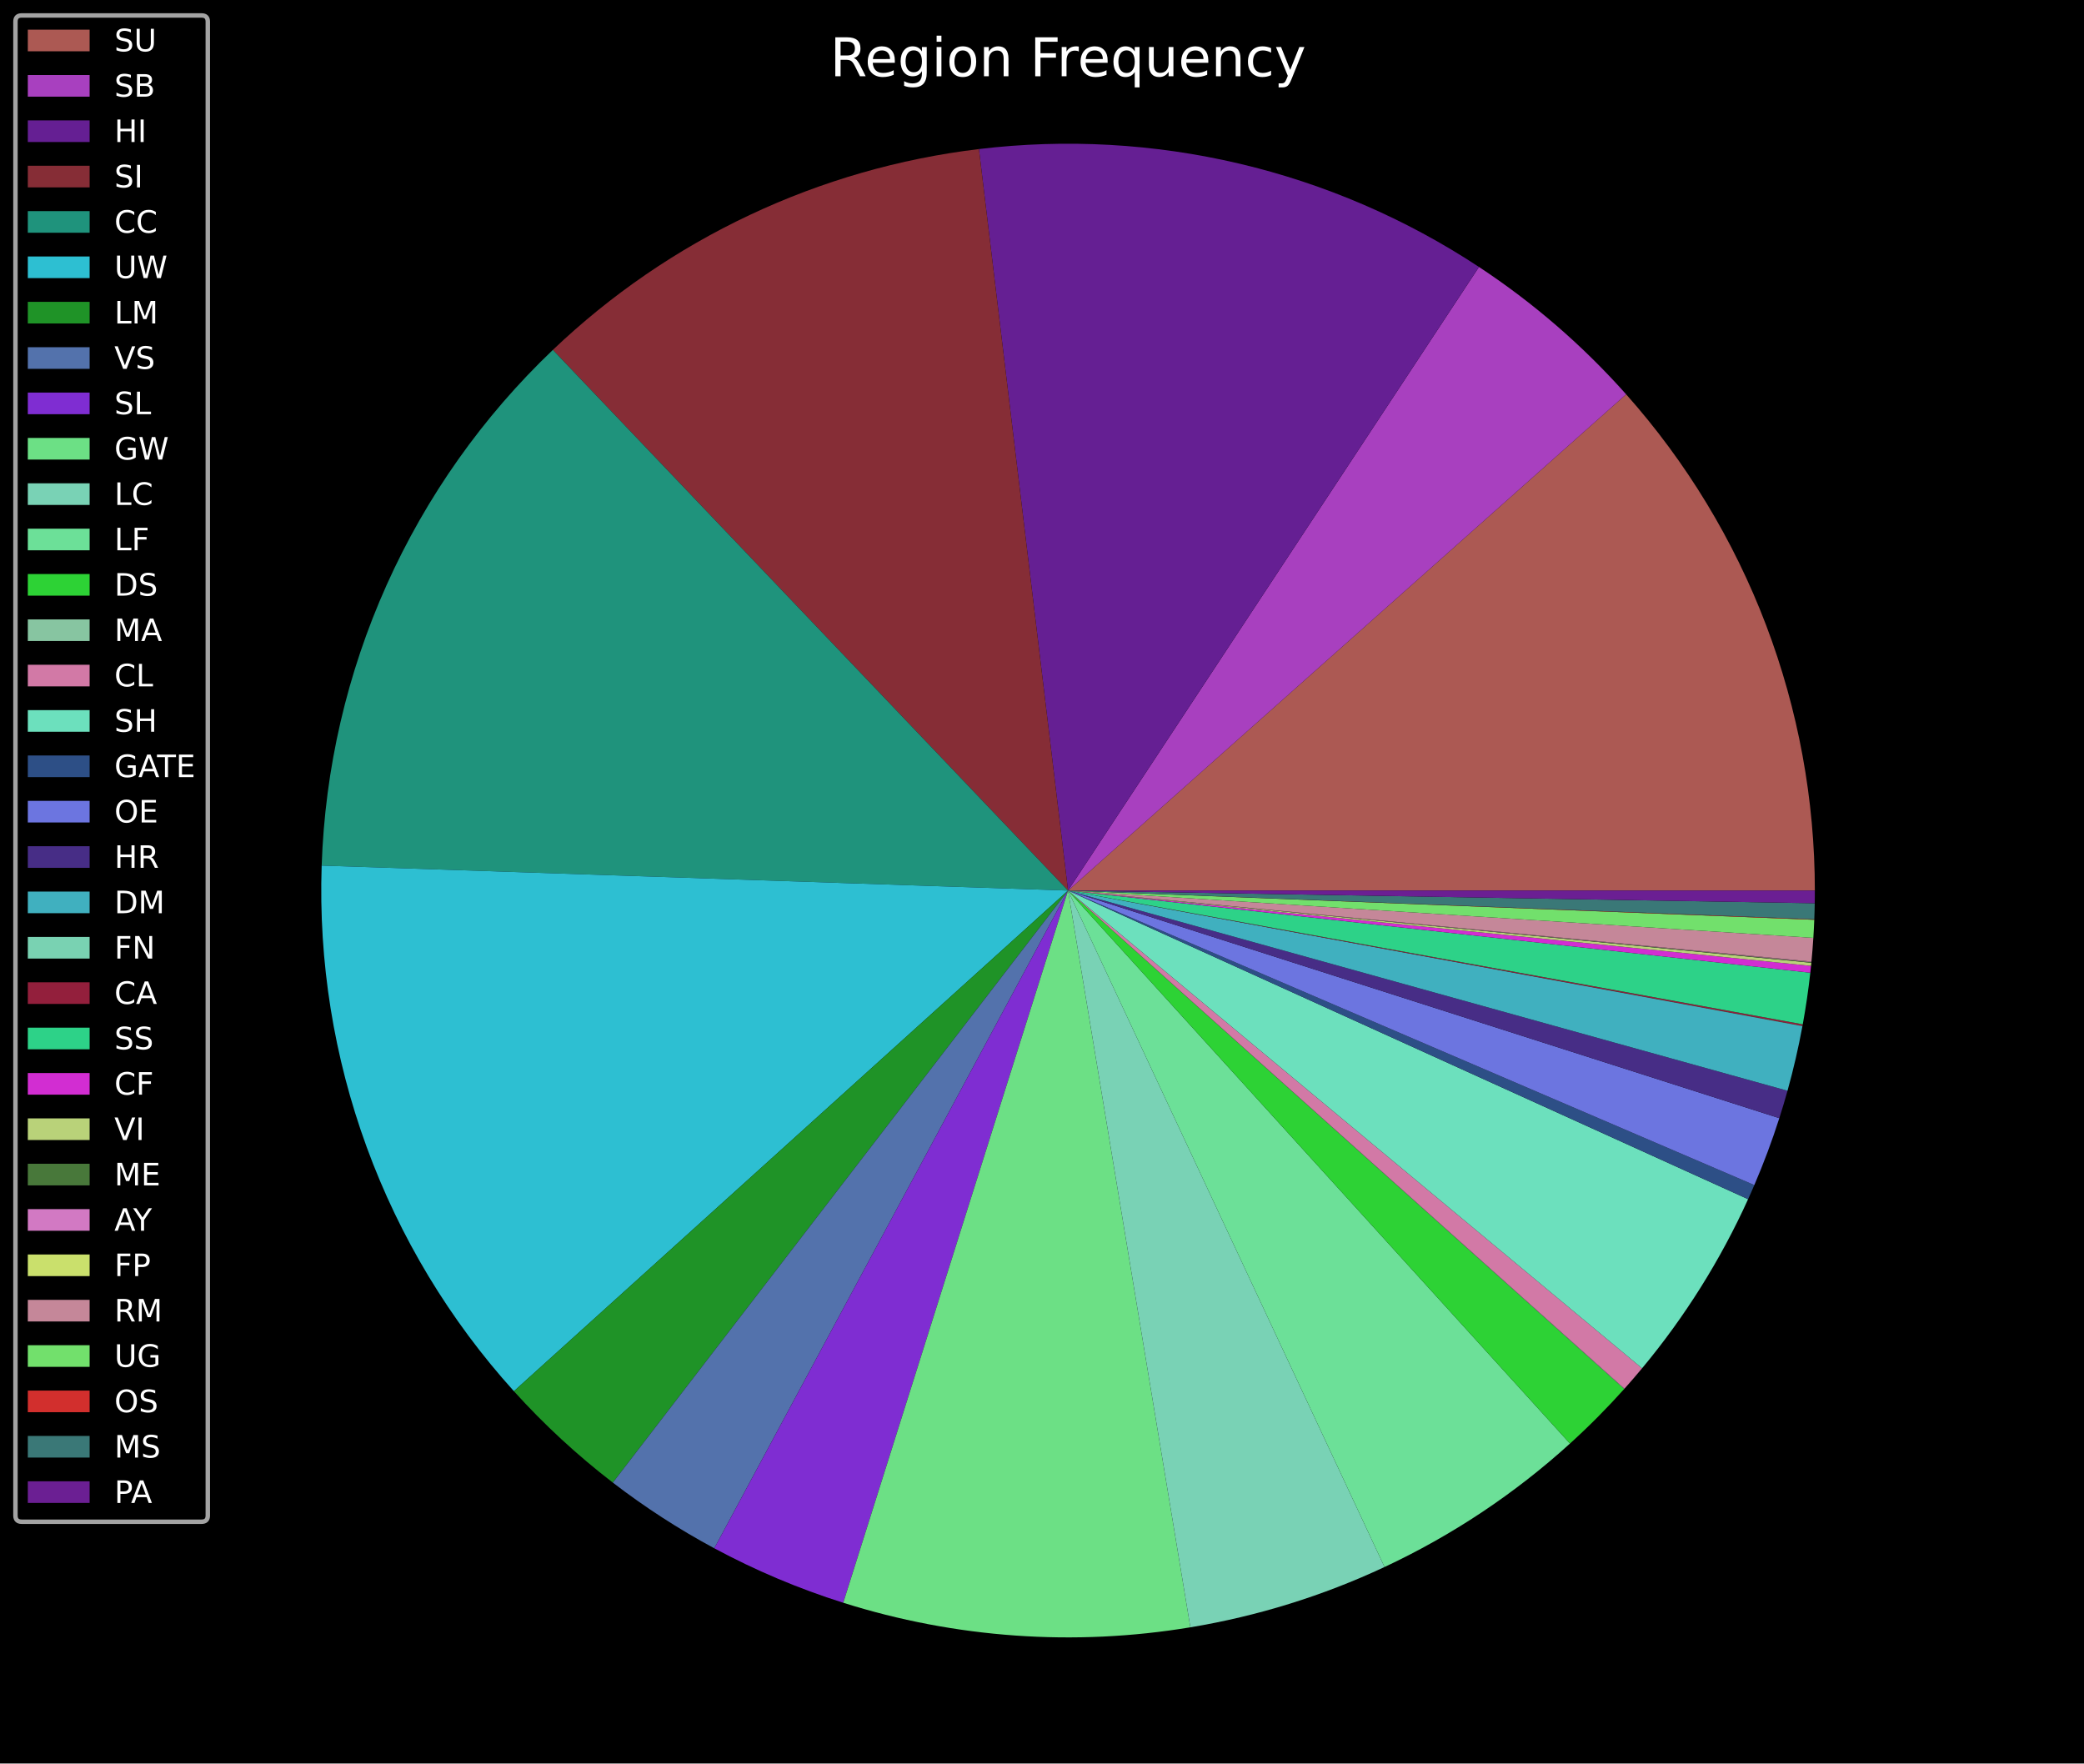
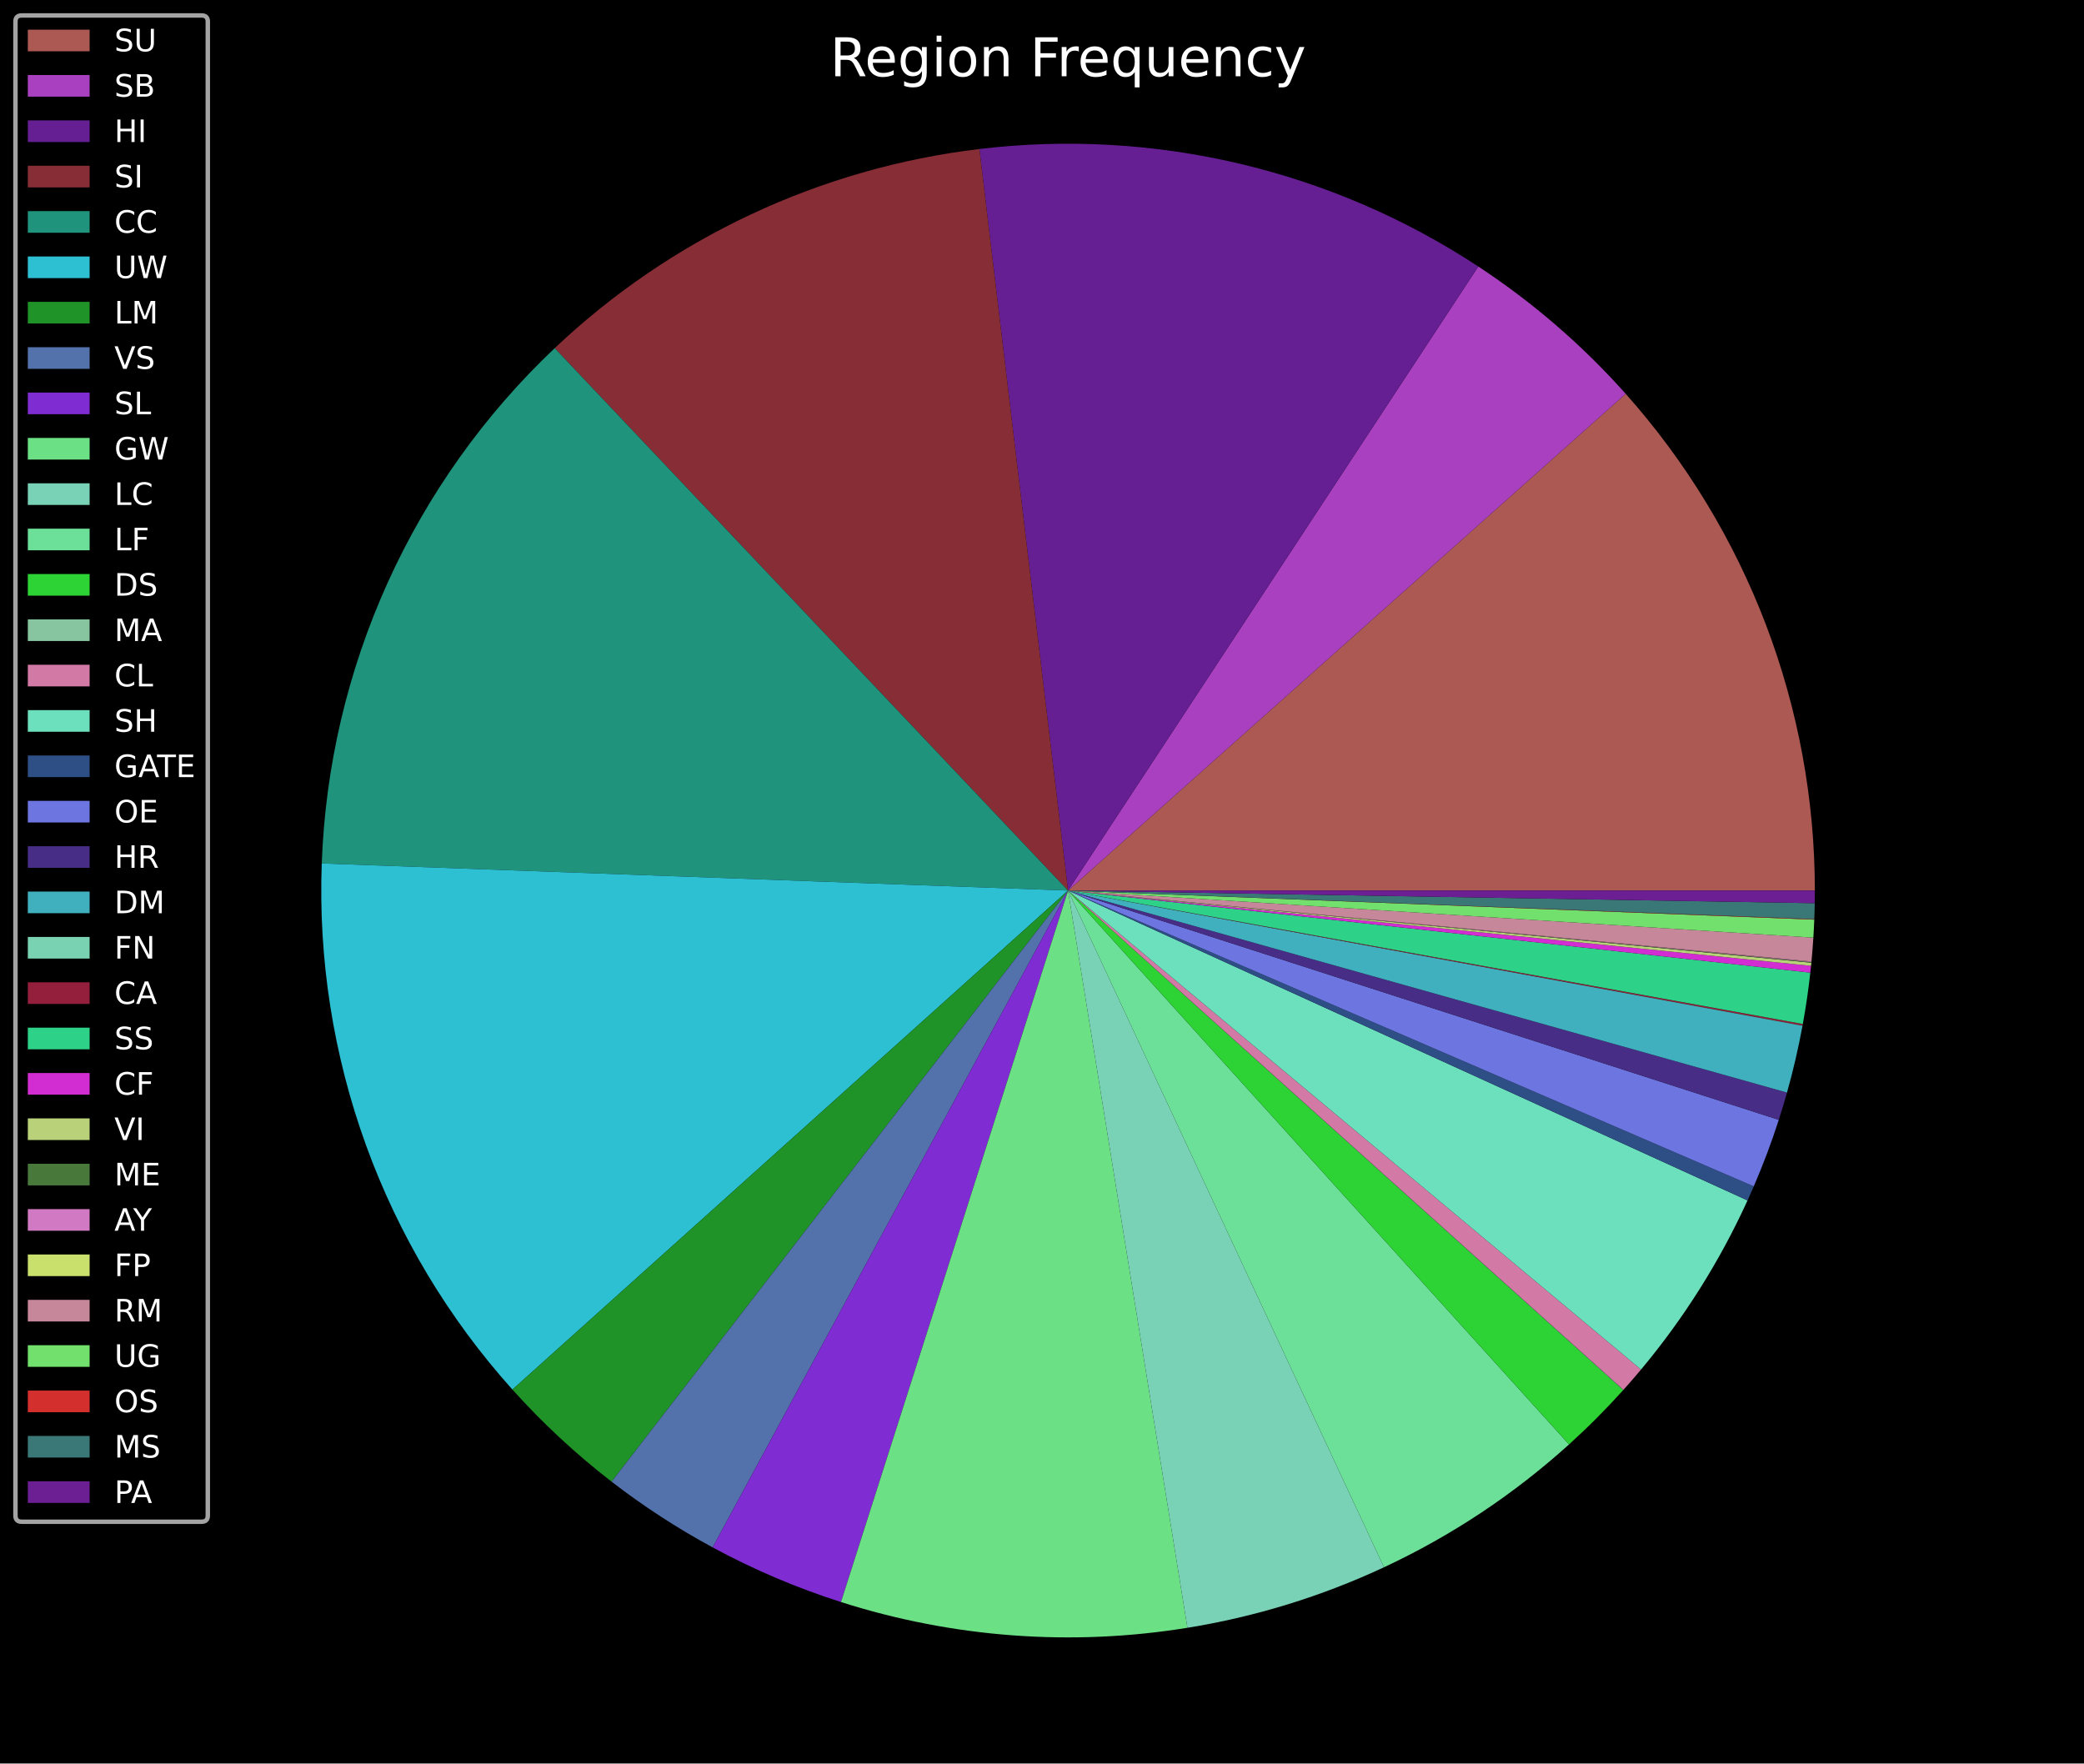
<svg xmlns="http://www.w3.org/2000/svg" xmlns:xlink="http://www.w3.org/1999/xlink" width="624" height="528" viewBox="0 0 468 396" version="1.1">
  <defs>
    <style type="text/css">*{stroke-linejoin:round;stroke-linecap:butt}</style>
  </defs>
  <g id="figure_1">
    <g id="patch_1">
      <path d="M 0 396 L 468 396 L 468 0 L 0 0 z" />
    </g>
    <g id="axes_1">
      <g id="patch_2">
-         <path d="M 407.556 199.98 C 407.556 179.61 403.845 159.41 396.604 140.37 C 389.364 121.33 378.715 103.768 365.18 88.545 L 239.85 199.98 z" fill="#ac5953" />
+         <path d="M 407.556 199.98 C 407.556 179.585 403.836 159.36 396.578 140.3 C 389.32 121.239 378.645 103.662 365.08 88.433 L 239.85 199.98 z" fill="#ac5953" />
      </g>
      <g id="patch_3">
-         <path d="M 365.18 88.545 C 360.324 83.084 355.117 77.946 349.591 73.164 C 344.064 68.382 338.232 63.966 332.13 59.945 L 239.85 199.98 z" fill="#a840bf" />
+         <path d="M 365.08 88.433 C 360.215 82.971 354.998 77.834 349.463 73.054 C 343.928 68.274 338.086 63.86 331.974 59.843 L 239.85 199.98 z" fill="#a840bf" />
      </g>
      <g id="patch_4">
-         <path d="M 332.13 59.945 C 315.697 49.117 297.486 41.264 278.332 36.749 C 259.177 32.233 239.377 31.124 219.838 33.472 L 239.85 199.98 z" fill="#651f93" />
+         <path d="M 331.974 59.843 C 315.571 49.059 297.401 41.239 278.293 36.739 C 259.185 32.24 239.434 31.13 219.943 33.46 L 239.85 199.98 z" fill="#651f93" />
      </g>
      <g id="patch_5">
-         <path d="M 219.838 33.472 C 201.992 35.617 184.607 40.617 168.349 48.28 C 152.09 55.943 137.169 66.171 124.157 78.57 L 239.85 199.98 z" fill="#862d36" />
+         <path d="M 219.943 33.46 C 202.173 35.584 184.857 40.539 168.654 48.137 C 152.451 55.734 137.567 65.876 124.57 78.178 L 239.85 199.98 z" fill="#862d36" />
      </g>
      <g id="patch_6">
-         <path d="M 124.157 78.57 C 108.405 93.581 95.723 111.514 86.821 131.369 C 77.919 151.224 72.966 172.623 72.238 194.37 L 239.85 199.98 z" fill="#1f937c" />
+         <path d="M 124.57 78.178 C 108.755 93.145 96.006 111.051 87.036 130.891 C 78.066 150.732 73.045 172.131 72.255 193.891 L 239.85 199.98 z" fill="#1f937c" />
      </g>
      <g id="patch_7">
-         <path d="M 72.238 194.37 C 71.517 215.894 74.95 237.356 82.347 257.582 C 89.744 277.808 100.968 296.421 115.405 312.402 L 239.85 199.98 z" fill="#2dbfd2" />
+         <path d="M 72.255 193.891 C 71.473 215.41 74.843 236.88 82.18 257.125 C 89.518 277.37 100.686 296.014 115.075 312.035 L 239.85 199.98 z" fill="#2dbfd2" />
      </g>
      <g id="patch_8">
-         <path d="M 115.405 312.402 C 118.789 316.148 122.341 319.74 126.05 323.166 C 129.759 326.592 133.62 329.849 137.623 332.927 L 239.85 199.98 z" fill="#1f9327" />
+         <path d="M 115.075 312.035 C 118.464 315.81 122.023 319.428 125.741 322.88 C 129.458 326.331 133.33 329.613 137.345 332.713 L 239.85 199.98 z" fill="#1f9327" />
      </g>
      <g id="patch_9">
-         <path d="M 137.623 332.927 C 141.214 335.688 144.915 338.302 148.717 340.764 C 152.52 343.225 156.42 345.532 160.409 347.677 L 239.85 199.98 z" fill="#5372ac" />
+         <path d="M 137.345 332.713 C 140.919 335.473 144.603 338.088 148.388 340.55 C 152.173 343.013 156.056 345.322 160.027 347.471 L 239.85 199.98 z" fill="#5372ac" />
      </g>
      <g id="patch_10">
-         <path d="M 160.409 347.677 C 165.031 350.163 169.767 352.431 174.602 354.473 C 179.436 356.514 184.364 358.328 189.368 359.908 L 239.85 199.98 z" fill="#7f2dd2" />
+         <path d="M 160.027 347.471 C 164.627 349.961 169.341 352.234 174.154 354.283 C 178.966 356.332 183.872 358.154 188.855 359.745 L 239.85 199.98 z" fill="#7f2dd2" />
      </g>
      <g id="patch_11">
-         <path d="M 189.368 359.908 C 201.918 363.869 214.891 366.34 228.018 367.268 C 241.146 368.197 254.337 367.577 267.319 365.421 L 239.85 199.98 z" fill="#6ce085" />
+         <path d="M 188.855 359.745 C 201.371 363.74 214.314 366.25 227.416 367.224 C 240.518 368.199 253.69 367.63 266.659 365.529 L 239.85 199.98 z" fill="#6ce085" />
      </g>
      <g id="patch_12">
-         <path d="M 267.319 365.421 C 274.852 364.17 282.291 362.407 289.583 360.142 C 296.876 357.878 304.005 355.118 310.921 351.882 L 239.85 199.98 z" fill="#79d2b5" />
+         <path d="M 266.659 365.529 C 274.285 364.294 281.815 362.534 289.198 360.261 C 296.581 357.988 303.798 355.208 310.797 351.94 L 239.85 199.98 z" fill="#79d2b5" />
      </g>
      <g id="patch_13">
-         <path d="M 310.921 351.882 C 318.506 348.333 325.813 344.222 332.784 339.582 C 339.754 334.942 346.366 329.786 352.567 324.158 L 239.85 199.98 z" fill="#6ce098" />
+         <path d="M 310.797 351.94 C 318.362 348.408 325.652 344.316 332.607 339.699 C 339.563 335.081 346.163 329.951 352.355 324.351 L 239.85 199.98 z" fill="#6ce098" />
      </g>
      <g id="patch_14">
-         <path d="M 352.567 324.158 C 354.699 322.223 356.781 320.233 358.81 318.191 C 360.84 316.148 362.817 314.053 364.739 311.909 L 239.85 199.98 z" fill="#2dd235" />
+         <path d="M 352.355 324.351 C 354.485 322.423 356.566 320.441 358.595 318.407 C 360.624 316.372 362.601 314.286 364.523 312.15 L 239.85 199.98 z" fill="#2dd235" />
      </g>
      <g id="patch_15">
-         <path d="M 364.739 311.909 C 364.749 311.898 364.758 311.887 364.768 311.876 C 364.778 311.865 364.788 311.854 364.798 311.843 L 239.85 199.98 z" fill="#87c5a1" />
+         <path d="M 364.523 312.15 C 364.532 312.139 364.542 312.128 364.552 312.117 C 364.562 312.106 364.572 312.095 364.581 312.084 L 239.85 199.98 z" fill="#87c5a1" />
      </g>
      <g id="patch_16">
-         <path d="M 364.798 311.843 C 365.471 311.092 366.137 310.334 366.796 309.57 C 367.455 308.806 368.108 308.037 368.753 307.261 L 239.85 199.98 z" fill="#d279a6" />
+         <path d="M 364.581 312.084 C 365.253 311.338 365.917 310.585 366.575 309.826 C 367.232 309.067 367.883 308.303 368.527 307.532 L 239.85 199.98 z" fill="#d279a6" />
      </g>
      <g id="patch_17">
-         <path d="M 368.753 307.261 C 373.548 301.5 377.952 295.423 381.934 289.073 C 385.916 282.722 389.468 276.112 392.566 269.286 L 239.85 199.98 z" fill="#6ce0bd" />
+         <path d="M 368.527 307.532 C 373.34 301.774 377.761 295.699 381.76 289.349 C 385.759 282.999 389.327 276.388 392.441 269.559 L 239.85 199.98 z" fill="#6ce0bd" />
      </g>
      <g id="patch_18">
-         <path d="M 392.566 269.286 C 392.804 268.759 393.041 268.232 393.274 267.703 C 393.507 267.174 393.738 266.644 393.966 266.113 L 239.85 199.98 z" fill="#2d4f86" />
+         <path d="M 392.441 269.559 C 392.68 269.036 392.916 268.511 393.149 267.985 C 393.382 267.459 393.613 266.932 393.841 266.404 L 239.85 199.98 z" fill="#2d4f86" />
      </g>
      <g id="patch_19">
-         <path d="M 393.966 266.113 C 395.02 263.656 396.016 261.174 396.951 258.67 C 397.887 256.166 398.762 253.639 399.577 251.093 L 239.85 199.98 z" fill="#6c75e0" />
+         <path d="M 393.841 266.404 C 394.895 263.961 395.89 261.493 396.827 259.002 C 397.763 256.512 398.64 253.999 399.457 251.467 L 239.85 199.98 z" fill="#6c75e0" />
      </g>
      <g id="patch_20">
-         <path d="M 399.577 251.093 C 399.904 250.073 400.22 249.049 400.527 248.023 C 400.834 246.996 401.131 245.966 401.419 244.934 L 239.85 199.98 z" fill="#472d86" />
+         <path d="M 399.457 251.467 C 399.784 250.452 400.102 249.434 400.41 248.413 C 400.718 247.392 401.016 246.368 401.305 245.342 L 239.85 199.98 z" fill="#472d86" />
      </g>
      <g id="patch_21">
-         <path d="M 401.419 244.934 C 402.084 242.543 402.696 240.138 403.255 237.72 C 403.813 235.301 404.318 232.871 404.768 230.43 L 239.85 199.98 z" fill="#40b0bf" />
+         <path d="M 401.305 245.342 C 401.999 242.872 402.636 240.386 403.216 237.887 C 403.796 235.388 404.318 232.876 404.783 230.353 L 239.85 199.98 z" fill="#40b0bf" />
      </g>
      <g id="patch_22">
-         <path d="M 404.768 230.43 C 404.77 230.42 404.772 230.409 404.774 230.398 C 404.776 230.387 404.778 230.376 404.78 230.365 L 239.85 199.98 z" fill="#79d2b2" />
+         <path d="M 404.783 230.353 C 404.785 230.343 404.787 230.332 404.789 230.321 C 404.791 230.31 404.793 230.299 404.795 230.288 L 239.85 199.98 z" fill="#79d2b2" />
      </g>
      <g id="patch_23">
-         <path d="M 404.78 230.365 C 404.791 230.307 404.802 230.249 404.812 230.191 C 404.823 230.134 404.834 230.076 404.844 230.018 L 239.85 199.98 z" fill="#931f3c" />
+         <path d="M 404.795 230.288 C 404.805 230.231 404.816 230.173 404.826 230.115 C 404.837 230.058 404.847 230 404.858 229.942 L 239.85 199.98 z" fill="#931f3c" />
      </g>
      <g id="patch_24">
-         <path d="M 404.844 230.018 C 405.194 228.098 405.51 226.172 405.792 224.241 C 406.074 222.31 406.323 220.374 406.538 218.434 L 239.85 199.98 z" fill="#2dd288" />
+         <path d="M 404.858 229.942 C 405.205 228.031 405.519 226.114 405.799 224.192 C 406.079 222.27 406.326 220.344 406.54 218.413 L 239.85 199.98 z" fill="#2dd288" />
      </g>
      <g id="patch_25">
-         <path d="M 406.538 218.434 C 406.566 218.178 406.594 217.922 406.621 217.665 C 406.648 217.409 406.675 217.153 406.701 216.896 L 239.85 199.98 z" fill="#d22dd2" />
+         <path d="M 406.54 218.413 C 406.568 218.158 406.596 217.903 406.623 217.648 C 406.65 217.393 406.676 217.138 406.702 216.882 L 239.85 199.98 z" fill="#d22dd2" />
      </g>
      <g id="patch_26">
-         <path d="M 406.701 216.896 C 406.713 216.779 406.724 216.662 406.736 216.544 C 406.748 216.427 406.759 216.31 406.77 216.193 L 239.85 199.98 z" fill="#b9d279" />
+         <path d="M 406.702 216.882 C 406.714 216.766 406.726 216.649 406.737 216.532 C 406.749 216.416 406.76 216.299 406.772 216.182 L 239.85 199.98 z" fill="#b9d279" />
      </g>
      <g id="patch_27">
-         <path d="M 406.77 216.193 C 406.773 216.171 406.775 216.149 406.777 216.127 C 406.779 216.105 406.781 216.083 406.783 216.061 L 239.85 199.98 z" fill="#48783a" />
+         <path d="M 406.772 216.182 C 406.774 216.16 406.776 216.138 406.778 216.116 C 406.78 216.095 406.782 216.073 406.784 216.051 L 239.85 199.98 z" fill="#48783a" />
      </g>
      <g id="patch_28">
-         <path d="M 406.783 216.061 C 406.785 216.042 406.787 216.024 406.789 216.006 C 406.79 215.987 406.792 215.969 406.794 215.951 L 239.85 199.98 z" fill="#d279c3" />
+         <path d="M 406.784 216.051 C 406.786 216.033 406.788 216.014 406.789 215.996 C 406.791 215.978 406.793 215.96 406.795 215.941 L 239.85 199.98 z" fill="#d279c3" />
      </g>
      <g id="patch_29">
-         <path d="M 406.794 215.951 C 406.794 215.947 406.795 215.943 406.795 215.94 C 406.795 215.936 406.796 215.932 406.796 215.929 L 239.85 199.98 z" fill="#cae06c" />
+         <path d="M 406.795 215.941 C 406.795 215.938 406.795 215.934 406.796 215.93 C 406.796 215.927 406.796 215.923 406.797 215.919 L 239.85 199.98 z" fill="#cae06c" />
      </g>
      <g id="patch_30">
-         <path d="M 406.796 215.929 C 406.881 215.042 406.958 214.154 407.029 213.266 C 407.1 212.378 407.163 211.489 407.219 210.599 L 239.85 199.98 z" fill="#c58799" />
+         <path d="M 406.797 215.919 C 406.882 215.026 406.96 214.131 407.031 213.236 C 407.102 212.341 407.166 211.445 407.223 210.549 L 239.85 199.98 z" fill="#c58799" />
      </g>
      <g id="patch_31">
-         <path d="M 407.219 210.599 C 407.262 209.923 407.301 209.247 407.336 208.57 C 407.371 207.894 407.401 207.217 407.428 206.54 L 239.85 199.98 z" fill="#72e06c" />
+         <path d="M 407.223 210.549 C 407.265 209.876 407.304 209.203 407.338 208.53 C 407.372 207.856 407.403 207.183 407.429 206.509 L 239.85 199.98 z" fill="#72e06c" />
      </g>
      <g id="patch_32">
-         <path d="M 407.428 206.54 C 407.428 206.521 407.429 206.503 407.43 206.485 C 407.431 206.466 407.431 206.448 407.432 206.429 L 239.85 199.98 z" fill="#d22f2d" />
+         <path d="M 407.429 206.509 C 407.43 206.491 407.43 206.472 407.431 206.454 C 407.432 206.436 407.432 206.417 407.433 206.399 L 239.85 199.98 z" fill="#d22f2d" />
      </g>
      <g id="patch_33">
-         <path d="M 407.432 206.429 C 407.455 205.83 407.475 205.23 407.492 204.63 C 407.508 204.03 407.522 203.43 407.532 202.83 L 239.85 199.98 z" fill="#3a7877" />
+         <path d="M 407.433 206.399 C 407.456 205.802 407.476 205.205 407.492 204.608 C 407.509 204.011 407.522 203.414 407.532 202.816 L 239.85 199.98 z" fill="#3a7877" />
      </g>
      <g id="patch_34">
-         <path d="M 407.532 202.83 C 407.54 202.355 407.546 201.88 407.55 201.405 C 407.554 200.93 407.556 200.455 407.556 199.98 L 239.85 199.98 z" fill="#6b1f93" />
+         <path d="M 407.532 202.816 C 407.54 202.344 407.546 201.871 407.55 201.398 C 407.554 200.926 407.556 200.453 407.556 199.98 L 239.85 199.98 z" fill="#6b1f93" />
      </g>
      <g id="text_1">
        <g transform="translate(186.4069 17.1264) scale(0.12 -0.12)" fill="#ffffff">
          <defs>
            <path id="DejaVuSans-52" d="M 2841 2188 Q 3044 2119 3236 1894 Q 3428 1669 3622 1275 L 4263 0 L 3584 0 L 2988 1197 Q 2756 1666 2539 1819 Q 2322 1972 1947 1972 L 1259 1972 L 1259 0 L 628 0 L 628 4666 L 2053 4666 Q 2853 4666 3247 4331 Q 3641 3997 3641 3322 Q 3641 2881 3436 2590 Q 3231 2300 2841 2188 z M 1259 4147 L 1259 2491 L 2053 2491 Q 2509 2491 2742 2702 Q 2975 2913 2975 3322 Q 2975 3731 2742 3939 Q 2509 4147 2053 4147 L 1259 4147 z" transform="scale(0.015625)" />
            <path id="DejaVuSans-65" d="M 3597 1894 L 3597 1613 L 953 1613 Q 991 1019 1311 708 Q 1631 397 2203 397 Q 2534 397 2845 478 Q 3156 559 3463 722 L 3463 178 Q 3153 47 2828 -22 Q 2503 -91 2169 -91 Q 1331 -91 842 396 Q 353 884 353 1716 Q 353 2575 817 3079 Q 1281 3584 2069 3584 Q 2775 3584 3186 3129 Q 3597 2675 3597 1894 z M 3022 2063 Q 3016 2534 2758 2815 Q 2500 3097 2075 3097 Q 1594 3097 1305 2825 Q 1016 2553 972 2059 L 3022 2063 z" transform="scale(0.015625)" />
            <path id="DejaVuSans-67" d="M 2906 1791 Q 2906 2416 2648 2759 Q 2391 3103 1925 3103 Q 1463 3103 1205 2759 Q 947 2416 947 1791 Q 947 1169 1205 825 Q 1463 481 1925 481 Q 2391 481 2648 825 Q 2906 1169 2906 1791 z M 3481 434 Q 3481 -459 3084 -895 Q 2688 -1331 1869 -1331 Q 1566 -1331 1297 -1286 Q 1028 -1241 775 -1147 L 775 -588 Q 1028 -725 1275 -790 Q 1522 -856 1778 -856 Q 2344 -856 2625 -561 Q 2906 -266 2906 331 L 2906 616 Q 2728 306 2450 153 Q 2172 0 1784 0 Q 1141 0 747 490 Q 353 981 353 1791 Q 353 2603 747 3093 Q 1141 3584 1784 3584 Q 2172 3584 2450 3431 Q 2728 3278 2906 2969 L 2906 3500 L 3481 3500 L 3481 434 z" transform="scale(0.015625)" />
            <path id="DejaVuSans-69" d="M 603 3500 L 1178 3500 L 1178 0 L 603 0 L 603 3500 z M 603 4863 L 1178 4863 L 1178 4134 L 603 4134 L 603 4863 z" transform="scale(0.015625)" />
            <path id="DejaVuSans-6f" d="M 1959 3097 Q 1497 3097 1228 2736 Q 959 2375 959 1747 Q 959 1119 1226 758 Q 1494 397 1959 397 Q 2419 397 2687 759 Q 2956 1122 2956 1747 Q 2956 2369 2687 2733 Q 2419 3097 1959 3097 z M 1959 3584 Q 2709 3584 3137 3096 Q 3566 2609 3566 1747 Q 3566 888 3137 398 Q 2709 -91 1959 -91 Q 1206 -91 779 398 Q 353 888 353 1747 Q 353 2609 779 3096 Q 1206 3584 1959 3584 z" transform="scale(0.015625)" />
            <path id="DejaVuSans-6e" d="M 3513 2113 L 3513 0 L 2938 0 L 2938 2094 Q 2938 2591 2744 2837 Q 2550 3084 2163 3084 Q 1697 3084 1428 2787 Q 1159 2491 1159 1978 L 1159 0 L 581 0 L 581 3500 L 1159 3500 L 1159 2956 Q 1366 3272 1645 3428 Q 1925 3584 2291 3584 Q 2894 3584 3203 3211 Q 3513 2838 3513 2113 z" transform="scale(0.015625)" />
            <path id="DejaVuSans-20" transform="scale(0.015625)" />
            <path id="DejaVuSans-46" d="M 628 4666 L 3309 4666 L 3309 4134 L 1259 4134 L 1259 2759 L 3109 2759 L 3109 2228 L 1259 2228 L 1259 0 L 628 0 L 628 4666 z" transform="scale(0.015625)" />
            <path id="DejaVuSans-72" d="M 2631 2963 Q 2534 3019 2420 3045 Q 2306 3072 2169 3072 Q 1681 3072 1420 2755 Q 1159 2438 1159 1844 L 1159 0 L 581 0 L 581 3500 L 1159 3500 L 1159 2956 Q 1341 3275 1631 3429 Q 1922 3584 2338 3584 Q 2397 3584 2469 3576 Q 2541 3569 2628 3553 L 2631 2963 z" transform="scale(0.015625)" />
            <path id="DejaVuSans-71" d="M 947 1747 Q 947 1113 1208 752 Q 1469 391 1925 391 Q 2381 391 2643 752 Q 2906 1113 2906 1747 Q 2906 2381 2643 2742 Q 2381 3103 1925 3103 Q 1469 3103 1208 2742 Q 947 2381 947 1747 z M 2906 525 Q 2725 213 2448 61 Q 2172 -91 1784 -91 Q 1150 -91 751 415 Q 353 922 353 1747 Q 353 2572 751 3078 Q 1150 3584 1784 3584 Q 2172 3584 2448 3432 Q 2725 3281 2906 2969 L 2906 3500 L 3481 3500 L 3481 -1331 L 2906 -1331 L 2906 525 z" transform="scale(0.015625)" />
            <path id="DejaVuSans-75" d="M 544 1381 L 544 3500 L 1119 3500 L 1119 1403 Q 1119 906 1312 657 Q 1506 409 1894 409 Q 2359 409 2629 706 Q 2900 1003 2900 1516 L 2900 3500 L 3475 3500 L 3475 0 L 2900 0 L 2900 538 Q 2691 219 2414 64 Q 2138 -91 1772 -91 Q 1169 -91 856 284 Q 544 659 544 1381 z M 1991 3584 L 1991 3584 z" transform="scale(0.015625)" />
            <path id="DejaVuSans-63" d="M 3122 3366 L 3122 2828 Q 2878 2963 2633 3030 Q 2388 3097 2138 3097 Q 1578 3097 1268 2742 Q 959 2388 959 1747 Q 959 1106 1268 751 Q 1578 397 2138 397 Q 2388 397 2633 464 Q 2878 531 3122 666 L 3122 134 Q 2881 22 2623 -34 Q 2366 -91 2075 -91 Q 1284 -91 818 406 Q 353 903 353 1747 Q 353 2603 823 3093 Q 1294 3584 2113 3584 Q 2378 3584 2631 3529 Q 2884 3475 3122 3366 z" transform="scale(0.015625)" />
            <path id="DejaVuSans-79" d="M 2059 -325 Q 1816 -950 1584 -1140 Q 1353 -1331 966 -1331 L 506 -1331 L 506 -850 L 844 -850 Q 1081 -850 1212 -737 Q 1344 -625 1503 -206 L 1606 56 L 191 3500 L 800 3500 L 1894 763 L 2988 3500 L 3597 3500 L 2059 -325 z" transform="scale(0.015625)" />
          </defs>
          <use xlink:href="#DejaVuSans-52" />
          <use xlink:href="#DejaVuSans-65" x="64.982" />
          <use xlink:href="#DejaVuSans-67" x="126.506" />
          <use xlink:href="#DejaVuSans-69" x="189.982" />
          <use xlink:href="#DejaVuSans-6f" x="217.766" />
          <use xlink:href="#DejaVuSans-6e" x="278.947" />
          <use xlink:href="#DejaVuSans-20" x="342.326" />
          <use xlink:href="#DejaVuSans-46" x="374.113" />
          <use xlink:href="#DejaVuSans-72" x="424.383" />
          <use xlink:href="#DejaVuSans-65" x="463.246" />
          <use xlink:href="#DejaVuSans-71" x="524.77" />
          <use xlink:href="#DejaVuSans-75" x="588.246" />
          <use xlink:href="#DejaVuSans-65" x="651.625" />
          <use xlink:href="#DejaVuSans-6e" x="713.148" />
          <use xlink:href="#DejaVuSans-63" x="776.527" />
          <use xlink:href="#DejaVuSans-79" x="831.508" />
        </g>
      </g>
    </g>
    <g id="legend_1">
      <g id="patch_35">
        <path d="M 4.858 341.71 L 45.277 341.71 Q 46.665 341.71 46.665 340.322 L 46.665 4.858 Q 46.665 3.47 45.277 3.47 L 4.858 3.47 Q 3.47 3.47 3.47 4.858 L 3.47 340.322 Q 3.47 341.71 4.858 341.71 z" opacity="0.8" stroke="#cccccc" stroke-linejoin="miter" />
      </g>
      <g id="patch_36">
        <path d="M 6.246 11.519 L 20.126 11.519 L 20.126 6.661 L 6.246 6.661 z" fill="#ac5953" />
      </g>
      <g id="text_2">
        <g transform="translate(25.678 11.51932) scale(0.0694 -0.0694)" fill="#ffffff">
          <defs>
            <path id="DejaVuSans-53" d="M 3425 4513 L 3425 3897 Q 3066 4069 2747 4153 Q 2428 4238 2131 4238 Q 1616 4238 1336 4038 Q 1056 3838 1056 3469 Q 1056 3159 1242 3001 Q 1428 2844 1947 2747 L 2328 2669 Q 3034 2534 3370 2195 Q 3706 1856 3706 1288 Q 3706 609 3251 259 Q 2797 -91 1919 -91 Q 1588 -91 1214 -16 Q 841 59 441 206 L 441 856 Q 825 641 1194 531 Q 1563 422 1919 422 Q 2459 422 2753 634 Q 3047 847 3047 1241 Q 3047 1584 2836 1778 Q 2625 1972 2144 2069 L 1759 2144 Q 1053 2284 737 2584 Q 422 2884 422 3419 Q 422 4038 858 4394 Q 1294 4750 2059 4750 Q 2388 4750 2728 4690 Q 3069 4631 3425 4513 z" transform="scale(0.015625)" />
            <path id="DejaVuSans-55" d="M 556 4666 L 1191 4666 L 1191 1831 Q 1191 1081 1462 751 Q 1734 422 2344 422 Q 2950 422 3222 751 Q 3494 1081 3494 1831 L 3494 4666 L 4128 4666 L 4128 1753 Q 4128 841 3676 375 Q 3225 -91 2344 -91 Q 1459 -91 1007 375 Q 556 841 556 1753 L 556 4666 z" transform="scale(0.015625)" />
          </defs>
          <use xlink:href="#DejaVuSans-53" />
          <use xlink:href="#DejaVuSans-55" x="63.477" />
        </g>
      </g>
      <g id="patch_37">
        <path d="M 6.246 21.706 L 20.126 21.706 L 20.126 16.848 L 6.246 16.848 z" fill="#a840bf" />
      </g>
      <g id="text_3">
        <g transform="translate(25.678 21.70593) scale(0.0694 -0.0694)" fill="#ffffff">
          <defs>
            <path id="DejaVuSans-42" d="M 1259 2228 L 1259 519 L 2272 519 Q 2781 519 3026 730 Q 3272 941 3272 1375 Q 3272 1813 3026 2020 Q 2781 2228 2272 2228 L 1259 2228 z M 1259 4147 L 1259 2741 L 2194 2741 Q 2656 2741 2882 2914 Q 3109 3088 3109 3444 Q 3109 3797 2882 3972 Q 2656 4147 2194 4147 L 1259 4147 z M 628 4666 L 2241 4666 Q 2963 4666 3353 4366 Q 3744 4066 3744 3513 Q 3744 3084 3544 2831 Q 3344 2578 2956 2516 Q 3422 2416 3680 2098 Q 3938 1781 3938 1306 Q 3938 681 3513 340 Q 3088 0 2303 0 L 628 0 L 628 4666 z" transform="scale(0.015625)" />
          </defs>
          <use xlink:href="#DejaVuSans-53" />
          <use xlink:href="#DejaVuSans-42" x="63.477" />
        </g>
      </g>
      <g id="patch_38">
        <path d="M 6.246 31.893 L 20.126 31.893 L 20.126 27.035 L 6.246 27.035 z" fill="#651f93" />
      </g>
      <g id="text_4">
        <g transform="translate(25.678 31.89255) scale(0.0694 -0.0694)" fill="#ffffff">
          <defs>
            <path id="DejaVuSans-48" d="M 628 4666 L 1259 4666 L 1259 2753 L 3553 2753 L 3553 4666 L 4184 4666 L 4184 0 L 3553 0 L 3553 2222 L 1259 2222 L 1259 0 L 628 0 L 628 4666 z" transform="scale(0.015625)" />
            <path id="DejaVuSans-49" d="M 628 4666 L 1259 4666 L 1259 0 L 628 0 L 628 4666 z" transform="scale(0.015625)" />
          </defs>
          <use xlink:href="#DejaVuSans-48" />
          <use xlink:href="#DejaVuSans-49" x="75.195" />
        </g>
      </g>
      <g id="patch_39">
        <path d="M 6.246 42.079 L 20.126 42.079 L 20.126 37.221 L 6.246 37.221 z" fill="#862d36" />
      </g>
      <g id="text_5">
        <g transform="translate(25.678 42.07917) scale(0.0694 -0.0694)" fill="#ffffff">
          <use xlink:href="#DejaVuSans-53" />
          <use xlink:href="#DejaVuSans-49" x="63.477" />
        </g>
      </g>
      <g id="patch_40">
        <path d="M 6.246 52.266 L 20.126 52.266 L 20.126 47.408 L 6.246 47.408 z" fill="#1f937c" />
      </g>
      <g id="text_6">
        <g transform="translate(25.678 52.26579) scale(0.0694 -0.0694)" fill="#ffffff">
          <defs>
            <path id="DejaVuSans-43" d="M 4122 4306 L 4122 3641 Q 3803 3938 3442 4084 Q 3081 4231 2675 4231 Q 1875 4231 1450 3742 Q 1025 3253 1025 2328 Q 1025 1406 1450 917 Q 1875 428 2675 428 Q 3081 428 3442 575 Q 3803 722 4122 1019 L 4122 359 Q 3791 134 3420 21 Q 3050 -91 2638 -91 Q 1578 -91 968 557 Q 359 1206 359 2328 Q 359 3453 968 4101 Q 1578 4750 2638 4750 Q 3056 4750 3426 4639 Q 3797 4528 4122 4306 z" transform="scale(0.015625)" />
          </defs>
          <use xlink:href="#DejaVuSans-43" />
          <use xlink:href="#DejaVuSans-43" x="69.824" />
        </g>
      </g>
      <g id="patch_41">
        <path d="M 6.246 62.452 L 20.126 62.452 L 20.126 57.594 L 6.246 57.594 z" fill="#2dbfd2" />
      </g>
      <g id="text_7">
        <g transform="translate(25.678 62.45241) scale(0.0694 -0.0694)" fill="#ffffff">
          <defs>
            <path id="DejaVuSans-57" d="M 213 4666 L 850 4666 L 1831 722 L 2809 4666 L 3519 4666 L 4500 722 L 5478 4666 L 6119 4666 L 4947 0 L 4153 0 L 3169 4050 L 2175 0 L 1381 0 L 213 4666 z" transform="scale(0.015625)" />
          </defs>
          <use xlink:href="#DejaVuSans-55" />
          <use xlink:href="#DejaVuSans-57" x="73.193" />
        </g>
      </g>
      <g id="patch_42">
        <path d="M 6.246 72.639 L 20.126 72.639 L 20.126 67.781 L 6.246 67.781 z" fill="#1f9327" />
      </g>
      <g id="text_8">
        <g transform="translate(25.678 72.63903) scale(0.0694 -0.0694)" fill="#ffffff">
          <defs>
            <path id="DejaVuSans-4c" d="M 628 4666 L 1259 4666 L 1259 531 L 3531 531 L 3531 0 L 628 0 L 628 4666 z" transform="scale(0.015625)" />
            <path id="DejaVuSans-4d" d="M 628 4666 L 1569 4666 L 2759 1491 L 3956 4666 L 4897 4666 L 4897 0 L 4281 0 L 4281 4097 L 3078 897 L 2444 897 L 1241 4097 L 1241 0 L 628 0 L 628 4666 z" transform="scale(0.015625)" />
          </defs>
          <use xlink:href="#DejaVuSans-4c" />
          <use xlink:href="#DejaVuSans-4d" x="55.713" />
        </g>
      </g>
      <g id="patch_43">
        <path d="M 6.246 82.826 L 20.126 82.826 L 20.126 77.968 L 6.246 77.968 z" fill="#5372ac" />
      </g>
      <g id="text_9">
        <g transform="translate(25.678 82.82565) scale(0.0694 -0.0694)" fill="#ffffff">
          <defs>
            <path id="DejaVuSans-56" d="M 1831 0 L 50 4666 L 709 4666 L 2188 738 L 3669 4666 L 4325 4666 L 2547 0 L 1831 0 z" transform="scale(0.015625)" />
          </defs>
          <use xlink:href="#DejaVuSans-56" />
          <use xlink:href="#DejaVuSans-53" x="68.408" />
        </g>
      </g>
      <g id="patch_44">
        <path d="M 6.246 93.012 L 20.126 93.012 L 20.126 88.154 L 6.246 88.154 z" fill="#7f2dd2" />
      </g>
      <g id="text_10">
        <g transform="translate(25.678 93.01227) scale(0.0694 -0.0694)" fill="#ffffff">
          <use xlink:href="#DejaVuSans-53" />
          <use xlink:href="#DejaVuSans-4c" x="63.477" />
        </g>
      </g>
      <g id="patch_45">
        <path d="M 6.246 103.199 L 20.126 103.199 L 20.126 98.341 L 6.246 98.341 z" fill="#6ce085" />
      </g>
      <g id="text_11">
        <g transform="translate(25.678 103.1989) scale(0.0694 -0.0694)" fill="#ffffff">
          <defs>
            <path id="DejaVuSans-47" d="M 3809 666 L 3809 1919 L 2778 1919 L 2778 2438 L 4434 2438 L 4434 434 Q 4069 175 3628 42 Q 3188 -91 2688 -91 Q 1594 -91 976 548 Q 359 1188 359 2328 Q 359 3472 976 4111 Q 1594 4750 2688 4750 Q 3144 4750 3555 4637 Q 3966 4525 4313 4306 L 4313 3634 Q 3963 3931 3569 4081 Q 3175 4231 2741 4231 Q 1884 4231 1454 3753 Q 1025 3275 1025 2328 Q 1025 1384 1454 906 Q 1884 428 2741 428 Q 3075 428 3337 486 Q 3600 544 3809 666 z" transform="scale(0.015625)" />
          </defs>
          <use xlink:href="#DejaVuSans-47" />
          <use xlink:href="#DejaVuSans-57" x="77.49" />
        </g>
      </g>
      <g id="patch_46">
        <path d="M 6.246 113.386 L 20.126 113.386 L 20.126 108.528 L 6.246 108.528 z" fill="#79d2b5" />
      </g>
      <g id="text_12">
        <g transform="translate(25.678 113.3855) scale(0.0694 -0.0694)" fill="#ffffff">
          <use xlink:href="#DejaVuSans-4c" />
          <use xlink:href="#DejaVuSans-43" x="55.713" />
        </g>
      </g>
      <g id="patch_47">
        <path d="M 6.246 123.572 L 20.126 123.572 L 20.126 118.714 L 6.246 118.714 z" fill="#6ce098" />
      </g>
      <g id="text_13">
        <g transform="translate(25.678 123.5721) scale(0.0694 -0.0694)" fill="#ffffff">
          <use xlink:href="#DejaVuSans-4c" />
          <use xlink:href="#DejaVuSans-46" x="55.713" />
        </g>
      </g>
      <g id="patch_48">
        <path d="M 6.246 133.759 L 20.126 133.759 L 20.126 128.901 L 6.246 128.901 z" fill="#2dd235" />
      </g>
      <g id="text_14">
        <g transform="translate(25.678 133.7587) scale(0.0694 -0.0694)" fill="#ffffff">
          <defs>
            <path id="DejaVuSans-44" d="M 1259 4147 L 1259 519 L 2022 519 Q 2988 519 3436 956 Q 3884 1394 3884 2338 Q 3884 3275 3436 3711 Q 2988 4147 2022 4147 L 1259 4147 z M 628 4666 L 1925 4666 Q 3281 4666 3915 4102 Q 4550 3538 4550 2338 Q 4550 1131 3912 565 Q 3275 0 1925 0 L 628 0 L 628 4666 z" transform="scale(0.015625)" />
          </defs>
          <use xlink:href="#DejaVuSans-44" />
          <use xlink:href="#DejaVuSans-53" x="77.002" />
        </g>
      </g>
      <g id="patch_49">
        <path d="M 6.246 143.945 L 20.126 143.945 L 20.126 139.087 L 6.246 139.087 z" fill="#87c5a1" />
      </g>
      <g id="text_15">
        <g transform="translate(25.678 143.9454) scale(0.0694 -0.0694)" fill="#ffffff">
          <defs>
            <path id="DejaVuSans-41" d="M 2188 4044 L 1331 1722 L 3047 1722 L 2188 4044 z M 1831 4666 L 2547 4666 L 4325 0 L 3669 0 L 3244 1197 L 1141 1197 L 716 0 L 50 0 L 1831 4666 z" transform="scale(0.015625)" />
          </defs>
          <use xlink:href="#DejaVuSans-4d" />
          <use xlink:href="#DejaVuSans-41" x="86.279" />
        </g>
      </g>
      <g id="patch_50">
        <path d="M 6.246 154.132 L 20.126 154.132 L 20.126 149.274 L 6.246 149.274 z" fill="#d279a6" />
      </g>
      <g id="text_16">
        <g transform="translate(25.678 154.132) scale(0.0694 -0.0694)" fill="#ffffff">
          <use xlink:href="#DejaVuSans-43" />
          <use xlink:href="#DejaVuSans-4c" x="69.824" />
        </g>
      </g>
      <g id="patch_51">
        <path d="M 6.246 164.319 L 20.126 164.319 L 20.126 159.461 L 6.246 159.461 z" fill="#6ce0bd" />
      </g>
      <g id="text_17">
        <g transform="translate(25.678 164.3186) scale(0.0694 -0.0694)" fill="#ffffff">
          <use xlink:href="#DejaVuSans-53" />
          <use xlink:href="#DejaVuSans-48" x="63.477" />
        </g>
      </g>
      <g id="patch_52">
        <path d="M 6.246 174.505 L 20.126 174.505 L 20.126 169.647 L 6.246 169.647 z" fill="#2d4f86" />
      </g>
      <g id="text_18">
        <g transform="translate(25.678 174.5052) scale(0.0694 -0.0694)" fill="#ffffff">
          <defs>
            <path id="DejaVuSans-54" d="M -19 4666 L 3928 4666 L 3928 4134 L 2272 4134 L 2272 0 L 1638 0 L 1638 4134 L -19 4134 L -19 4666 z" transform="scale(0.015625)" />
            <path id="DejaVuSans-45" d="M 628 4666 L 3578 4666 L 3578 4134 L 1259 4134 L 1259 2753 L 3481 2753 L 3481 2222 L 1259 2222 L 1259 531 L 3634 531 L 3634 0 L 628 0 L 628 4666 z" transform="scale(0.015625)" />
          </defs>
          <use xlink:href="#DejaVuSans-47" />
          <use xlink:href="#DejaVuSans-41" x="77.49" />
          <use xlink:href="#DejaVuSans-54" x="138.148" />
          <use xlink:href="#DejaVuSans-45" x="199.232" />
        </g>
      </g>
      <g id="patch_53">
        <path d="M 6.246 184.692 L 20.126 184.692 L 20.126 179.834 L 6.246 179.834 z" fill="#6c75e0" />
      </g>
      <g id="text_19">
        <g transform="translate(25.678 184.6918) scale(0.0694 -0.0694)" fill="#ffffff">
          <defs>
            <path id="DejaVuSans-4f" d="M 2522 4238 Q 1834 4238 1429 3725 Q 1025 3213 1025 2328 Q 1025 1447 1429 934 Q 1834 422 2522 422 Q 3209 422 3611 934 Q 4013 1447 4013 2328 Q 4013 3213 3611 3725 Q 3209 4238 2522 4238 z M 2522 4750 Q 3503 4750 4090 4092 Q 4678 3434 4678 2328 Q 4678 1225 4090 567 Q 3503 -91 2522 -91 Q 1538 -91 948 565 Q 359 1222 359 2328 Q 359 3434 948 4092 Q 1538 4750 2522 4750 z" transform="scale(0.015625)" />
          </defs>
          <use xlink:href="#DejaVuSans-4f" />
          <use xlink:href="#DejaVuSans-45" x="78.711" />
        </g>
      </g>
      <g id="patch_54">
        <path d="M 6.246 194.878 L 20.126 194.878 L 20.126 190.02 L 6.246 190.02 z" fill="#472d86" />
      </g>
      <g id="text_20">
        <g transform="translate(25.678 194.8785) scale(0.0694 -0.0694)" fill="#ffffff">
          <use xlink:href="#DejaVuSans-48" />
          <use xlink:href="#DejaVuSans-52" x="75.195" />
        </g>
      </g>
      <g id="patch_55">
        <path d="M 6.246 205.065 L 20.126 205.065 L 20.126 200.207 L 6.246 200.207 z" fill="#40b0bf" />
      </g>
      <g id="text_21">
        <g transform="translate(25.678 205.0651) scale(0.0694 -0.0694)" fill="#ffffff">
          <use xlink:href="#DejaVuSans-44" />
          <use xlink:href="#DejaVuSans-4d" x="77.002" />
        </g>
      </g>
      <g id="patch_56">
        <path d="M 6.246 215.252 L 20.126 215.252 L 20.126 210.394 L 6.246 210.394 z" fill="#79d2b2" />
      </g>
      <g id="text_22">
        <g transform="translate(25.678 215.2517) scale(0.0694 -0.0694)" fill="#ffffff">
          <defs>
            <path id="DejaVuSans-4e" d="M 628 4666 L 1478 4666 L 3547 763 L 3547 4666 L 4159 4666 L 4159 0 L 3309 0 L 1241 3903 L 1241 0 L 628 0 L 628 4666 z" transform="scale(0.015625)" />
          </defs>
          <use xlink:href="#DejaVuSans-46" />
          <use xlink:href="#DejaVuSans-4e" x="57.52" />
        </g>
      </g>
      <g id="patch_57">
        <path d="M 6.246 225.438 L 20.126 225.438 L 20.126 220.58 L 6.246 220.58 z" fill="#931f3c" />
      </g>
      <g id="text_23">
        <g transform="translate(25.678 225.4383) scale(0.0694 -0.0694)" fill="#ffffff">
          <use xlink:href="#DejaVuSans-43" />
          <use xlink:href="#DejaVuSans-41" x="69.824" />
        </g>
      </g>
      <g id="patch_58">
        <path d="M 6.246 235.625 L 20.126 235.625 L 20.126 230.767 L 6.246 230.767 z" fill="#2dd288" />
      </g>
      <g id="text_24">
        <g transform="translate(25.678 235.6249) scale(0.0694 -0.0694)" fill="#ffffff">
          <use xlink:href="#DejaVuSans-53" />
          <use xlink:href="#DejaVuSans-53" x="63.477" />
        </g>
      </g>
      <g id="patch_59">
        <path d="M 6.246 245.812 L 20.126 245.812 L 20.126 240.954 L 6.246 240.954 z" fill="#d22dd2" />
      </g>
      <g id="text_25">
        <g transform="translate(25.678 245.8115) scale(0.0694 -0.0694)" fill="#ffffff">
          <use xlink:href="#DejaVuSans-43" />
          <use xlink:href="#DejaVuSans-46" x="69.824" />
        </g>
      </g>
      <g id="patch_60">
        <path d="M 6.246 255.998 L 20.126 255.998 L 20.126 251.14 L 6.246 251.14 z" fill="#b9d279" />
      </g>
      <g id="text_26">
        <g transform="translate(25.678 255.9982) scale(0.0694 -0.0694)" fill="#ffffff">
          <use xlink:href="#DejaVuSans-56" />
          <use xlink:href="#DejaVuSans-49" x="68.408" />
        </g>
      </g>
      <g id="patch_61">
        <path d="M 6.246 266.185 L 20.126 266.185 L 20.126 261.327 L 6.246 261.327 z" fill="#48783a" />
      </g>
      <g id="text_27">
        <g transform="translate(25.678 266.1848) scale(0.0694 -0.0694)" fill="#ffffff">
          <use xlink:href="#DejaVuSans-4d" />
          <use xlink:href="#DejaVuSans-45" x="86.279" />
        </g>
      </g>
      <g id="patch_62">
        <path d="M 6.246 276.371 L 20.126 276.371 L 20.126 271.513 L 6.246 271.513 z" fill="#d279c3" />
      </g>
      <g id="text_28">
        <g transform="translate(25.678 276.3714) scale(0.0694 -0.0694)" fill="#ffffff">
          <defs>
            <path id="DejaVuSans-59" d="M -13 4666 L 666 4666 L 1959 2747 L 3244 4666 L 3922 4666 L 2272 2222 L 2272 0 L 1638 0 L 1638 2222 L -13 4666 z" transform="scale(0.015625)" />
          </defs>
          <use xlink:href="#DejaVuSans-41" />
          <use xlink:href="#DejaVuSans-59" x="60.658" />
        </g>
      </g>
      <g id="patch_63">
        <path d="M 6.246 286.558 L 20.126 286.558 L 20.126 281.7 L 6.246 281.7 z" fill="#cae06c" />
      </g>
      <g id="text_29">
        <g transform="translate(25.678 286.558) scale(0.0694 -0.0694)" fill="#ffffff">
          <defs>
            <path id="DejaVuSans-50" d="M 1259 4147 L 1259 2394 L 2053 2394 Q 2494 2394 2734 2622 Q 2975 2850 2975 3272 Q 2975 3691 2734 3919 Q 2494 4147 2053 4147 L 1259 4147 z M 628 4666 L 2053 4666 Q 2838 4666 3239 4311 Q 3641 3956 3641 3272 Q 3641 2581 3239 2228 Q 2838 1875 2053 1875 L 1259 1875 L 1259 0 L 628 0 L 628 4666 z" transform="scale(0.015625)" />
          </defs>
          <use xlink:href="#DejaVuSans-46" />
          <use xlink:href="#DejaVuSans-50" x="57.52" />
        </g>
      </g>
      <g id="patch_64">
        <path d="M 6.246 296.745 L 20.126 296.745 L 20.126 291.887 L 6.246 291.887 z" fill="#c58799" />
      </g>
      <g id="text_30">
        <g transform="translate(25.678 296.7446) scale(0.0694 -0.0694)" fill="#ffffff">
          <use xlink:href="#DejaVuSans-52" />
          <use xlink:href="#DejaVuSans-4d" x="69.482" />
        </g>
      </g>
      <g id="patch_65">
        <path d="M 6.246 306.931 L 20.126 306.931 L 20.126 302.073 L 6.246 302.073 z" fill="#72e06c" />
      </g>
      <g id="text_31">
        <g transform="translate(25.678 306.9313) scale(0.0694 -0.0694)" fill="#ffffff">
          <use xlink:href="#DejaVuSans-55" />
          <use xlink:href="#DejaVuSans-47" x="73.193" />
        </g>
      </g>
      <g id="patch_66">
        <path d="M 6.246 317.118 L 20.126 317.118 L 20.126 312.26 L 6.246 312.26 z" fill="#d22f2d" />
      </g>
      <g id="text_32">
        <g transform="translate(25.678 317.1179) scale(0.0694 -0.0694)" fill="#ffffff">
          <use xlink:href="#DejaVuSans-4f" />
          <use xlink:href="#DejaVuSans-53" x="78.711" />
        </g>
      </g>
      <g id="patch_67">
        <path d="M 6.246 327.304 L 20.126 327.304 L 20.126 322.446 L 6.246 322.446 z" fill="#3a7877" />
      </g>
      <g id="text_33">
        <g transform="translate(25.678 327.3045) scale(0.0694 -0.0694)" fill="#ffffff">
          <use xlink:href="#DejaVuSans-4d" />
          <use xlink:href="#DejaVuSans-53" x="86.279" />
        </g>
      </g>
      <g id="patch_68">
        <path d="M 6.246 337.491 L 20.126 337.491 L 20.126 332.633 L 6.246 332.633 z" fill="#6b1f93" />
      </g>
      <g id="text_34">
        <g transform="translate(25.678 337.4911) scale(0.0694 -0.0694)" fill="#ffffff">
          <use xlink:href="#DejaVuSans-50" />
          <use xlink:href="#DejaVuSans-41" x="53.928" />
        </g>
      </g>
    </g>
  </g>
</svg>
